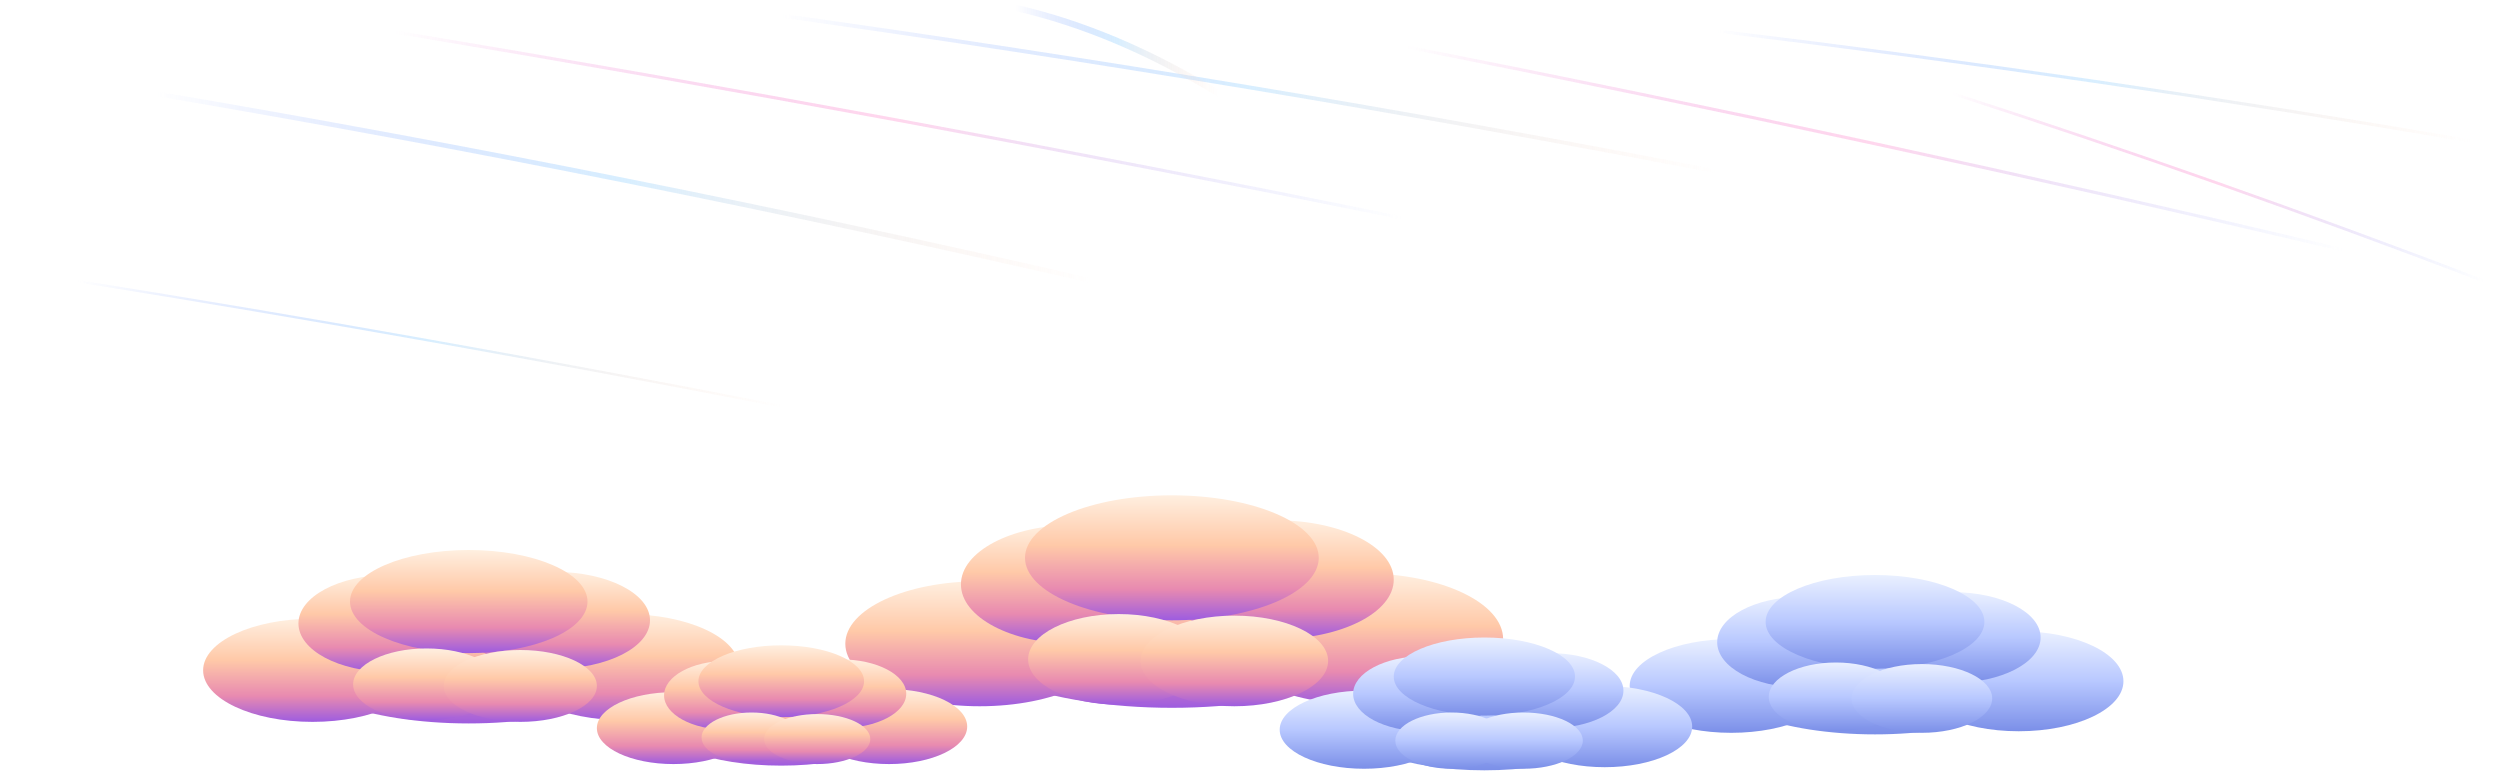
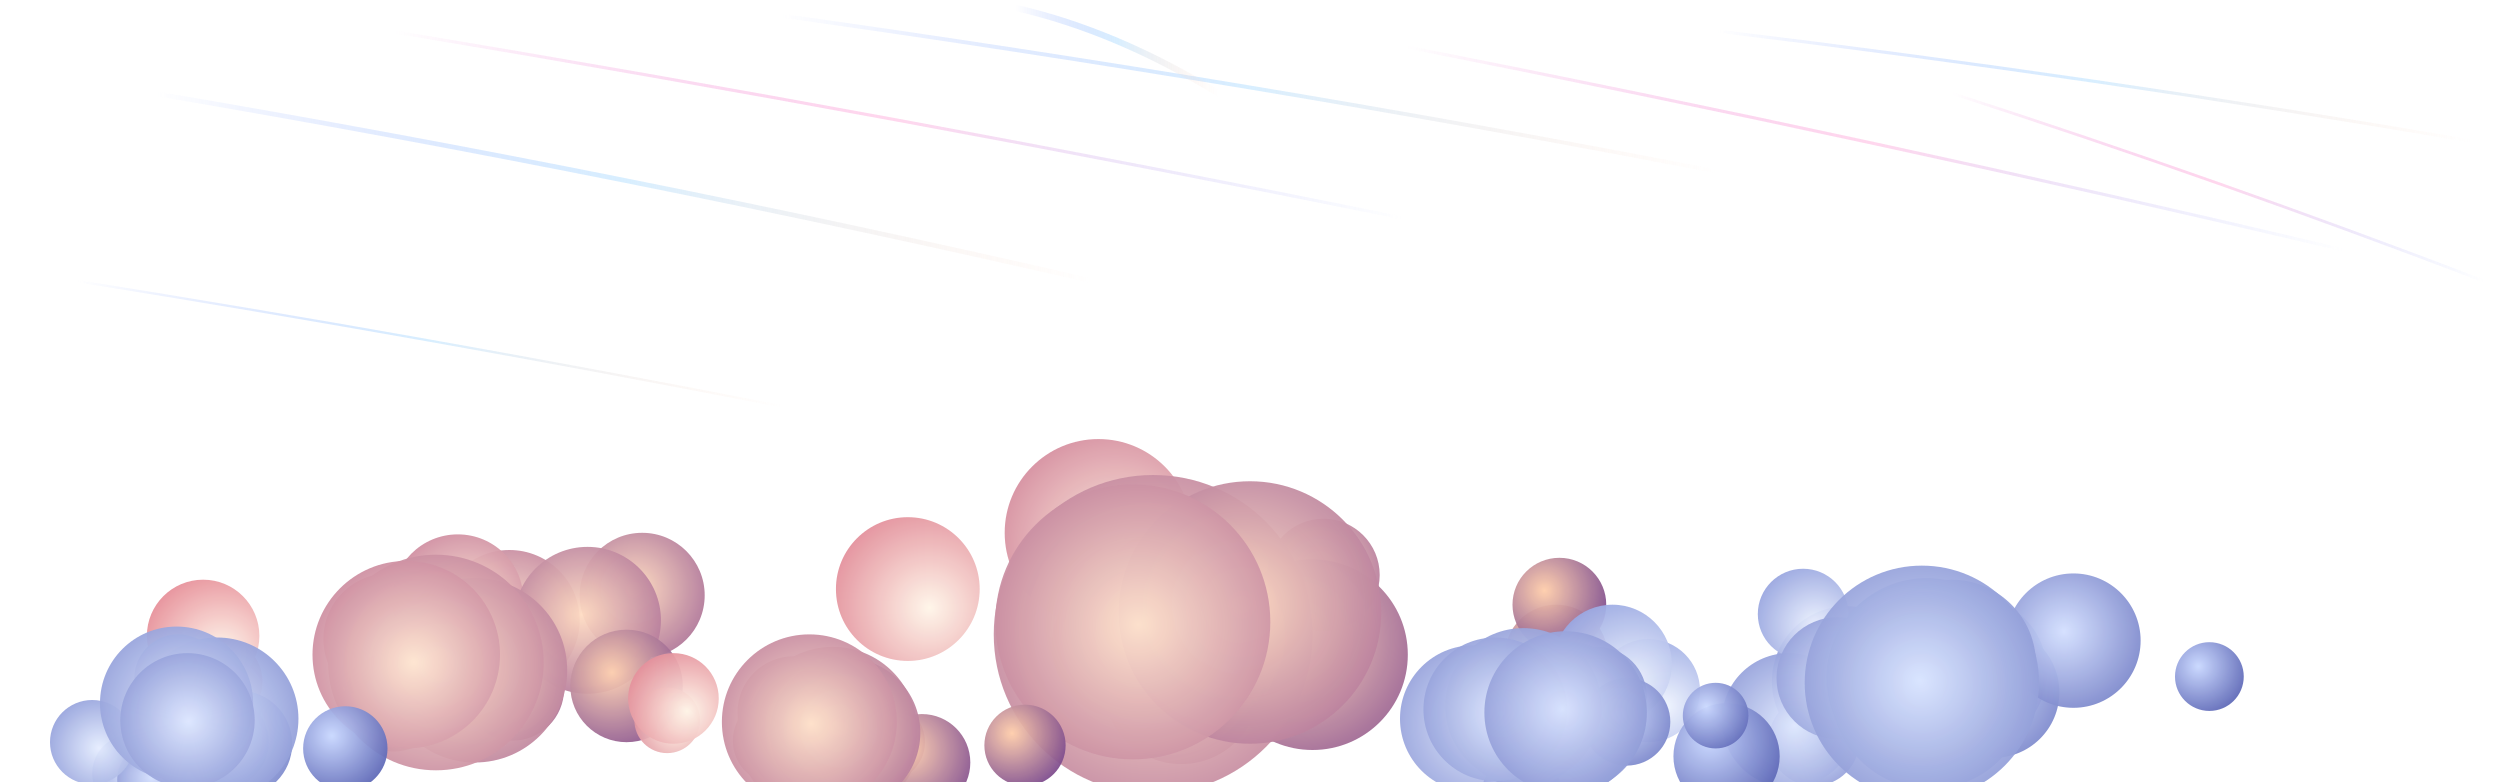
<svg xmlns="http://www.w3.org/2000/svg" width="1600" height="500" viewBox="0 0 1600 500">
  <defs>
-     <linearGradient id="gradCumulusWarm" x1="0" y1="0" x2="0" y2="1">
-       <stop offset="0" stop-color="#FFEFE0" />
-       <stop offset="0.4" stop-color="#FFC9A8" />
-       <stop offset="0.75" stop-color="#E88AB0" />
-       <stop offset="1" stop-color="#9D5CE0" />
-     </linearGradient>
-     <linearGradient id="gradCumulusCool" x1="0" y1="0" x2="0" y2="1">
-       <stop offset="0" stop-color="#EAF0FF" />
-       <stop offset="0.5" stop-color="#B8C8FF" />
-       <stop offset="1" stop-color="#7B8FE8" />
-     </linearGradient>
    <linearGradient id="gradStreak1" x1="0" y1="0" x2="1" y2="0">
      <stop offset="0" stop-color="#8FA8FF" stop-opacity="0" />
      <stop offset="0.5" stop-color="#C9E8FF" stop-opacity="0.9" />
      <stop offset="1" stop-color="#FFD9C4" stop-opacity="0" />
    </linearGradient>
    <linearGradient id="gradStreak2" x1="0" y1="0" x2="1" y2="0">
      <stop offset="0" stop-color="#E356C8" stop-opacity="0" />
      <stop offset="0.5" stop-color="#FFB8E0" stop-opacity="0.7" />
      <stop offset="1" stop-color="#8FA8FF" stop-opacity="0" />
    </linearGradient>
+     <radialGradient id="pg11_0" cx="0.44" cy="0.45" r="0.75">
+       <stop offset="0" stop-color="rgb(255,219,191)" />
+       <stop offset="1" stop-color="rgb(156,93,143)" />
+     </radialGradient>
+     <radialGradient id="pg11_1" cx="0.64" cy="0.62" r="0.75">
+       <stop offset="0" stop-color="rgb(255,244,230)" />
+       <stop offset="1" stop-color="rgb(221,134,149)" />
+     </radialGradient>
+     <radialGradient id="pg11_2" cx="0.51" cy="0.51" r="0.75">
+       <stop offset="0" stop-color="rgb(255,227,204)" />
+       <stop offset="1" stop-color="rgb(177,106,145)" />
+     </radialGradient>
+     <radialGradient id="pg11_3" cx="0.44" cy="0.45" r="0.75">
+       <stop offset="0" stop-color="rgb(255,219,191)" />
+       <stop offset="1" stop-color="rgb(156,93,143)" />
+     </radialGradient>
+     <radialGradient id="pg11_4" cx="0.66" cy="0.65" r="0.75">
+       <stop offset="0" stop-color="rgb(255,247,235)" />
+       <stop offset="1" stop-color="rgb(230,140,150)" />
+     </radialGradient>
+     <radialGradient id="pg11_5" cx="0.57" cy="0.56" r="0.75">
+       <stop offset="0" stop-color="rgb(255,234,216)" />
+       <stop offset="1" stop-color="rgb(197,119,147)" />
+     </radialGradient>
+     <radialGradient id="pg11_6" cx="0.56" cy="0.55" r="0.75">
+       <stop offset="0" stop-color="rgb(255,233,214)" />
+       <stop offset="1" stop-color="rgb(194,117,147)" />
+     </radialGradient>
+     <radialGradient id="pg11_7" cx="0.50" cy="0.50" r="0.75">
+       <stop offset="0" stop-color="rgb(255,226,202)" />
+       <stop offset="1" stop-color="rgb(175,105,145)" />
+     </radialGradient>
+     <radialGradient id="pg11_8" cx="0.46" cy="0.46" r="0.75">
+       <stop offset="0" stop-color="rgb(255,220,194)" />
+       <stop offset="1" stop-color="rgb(160,95,144)" />
+     </radialGradient>
+     <radialGradient id="pg11_9" cx="0.51" cy="0.51" r="0.75">
+       <stop offset="0" stop-color="rgb(255,227,204)" />
+       <stop offset="1" stop-color="rgb(178,107,145)" />
+     </radialGradient>
+     <radialGradient id="pg11_10" cx="0.48" cy="0.48" r="0.75">
+       <stop offset="0" stop-color="rgb(255,223,198)" />
+       <stop offset="1" stop-color="rgb(168,100,144)" />
+     </radialGradient>
+     <radialGradient id="pg11_11" cx="0.37" cy="0.38" r="0.75">
+       <stop offset="0" stop-color="rgb(255,210,177)" />
+       <stop offset="1" stop-color="rgb(132,78,141)" />
+     </radialGradient>
+     <radialGradient id="pg11_12" cx="0.48" cy="0.48" r="0.75">
+       <stop offset="0" stop-color="rgb(255,224,199)" />
+       <stop offset="1" stop-color="rgb(169,101,144)" />
+     </radialGradient>
+     <radialGradient id="pg11_13" cx="0.51" cy="0.51" r="0.75">
+       <stop offset="0" stop-color="rgb(255,228,205)" />
+       <stop offset="1" stop-color="rgb(180,108,145)" />
+     </radialGradient>
+     <radialGradient id="pg11_14" cx="0.54" cy="0.54" r="0.75">
+       <stop offset="0" stop-color="rgb(255,231,211)" />
+       <stop offset="1" stop-color="rgb(189,114,146)" />
+     </radialGradient>
+     <radialGradient id="pg22_0" cx="0.45" cy="0.45" r="0.75">
+       <stop offset="0" stop-color="rgb(255,219,192)" />
+       <stop offset="1" stop-color="rgb(158,94,143)" />
+     </radialGradient>
+     <radialGradient id="pg22_1" cx="0.59" cy="0.58" r="0.75">
+       <stop offset="0" stop-color="rgb(255,238,221)" />
+       <stop offset="1" stop-color="rgb(206,125,148)" />
+     </radialGradient>
+     <radialGradient id="pg22_2" cx="0.50" cy="0.50" r="0.75">
+       <stop offset="0" stop-color="rgb(255,226,203)" />
+       <stop offset="1" stop-color="rgb(175,105,145)" />
+     </radialGradient>
+     <radialGradient id="pg22_3" cx="0.34" cy="0.35" r="0.75">
+       <stop offset="0" stop-color="rgb(255,205,170)" />
+       <stop offset="1" stop-color="rgb(120,70,140)" />
+     </radialGradient>
+     <radialGradient id="pg22_4" cx="0.65" cy="0.63" r="0.75">
+       <stop offset="0" stop-color="rgb(255,245,232)" />
+       <stop offset="1" stop-color="rgb(225,137,150)" />
+     </radialGradient>
+     <radialGradient id="pg22_5" cx="0.46" cy="0.46" r="0.75">
+       <stop offset="0" stop-color="rgb(255,220,194)" />
+       <stop offset="1" stop-color="rgb(160,95,144)" />
+     </radialGradient>
+     <radialGradient id="pg22_6" cx="0.48" cy="0.48" r="0.75">
+       <stop offset="0" stop-color="rgb(255,223,198)" />
+       <stop offset="1" stop-color="rgb(167,100,144)" />
+     </radialGradient>
+     <radialGradient id="pg22_7" cx="0.41" cy="0.41" r="0.75">
+       <stop offset="0" stop-color="rgb(255,214,184)" />
+       <stop offset="1" stop-color="rgb(143,85,142)" />
+     </radialGradient>
+     <radialGradient id="pg22_8" cx="0.34" cy="0.35" r="0.75">
+       <stop offset="0" stop-color="rgb(255,205,170)" />
+       <stop offset="1" stop-color="rgb(120,70,140)" />
+     </radialGradient>
+     <radialGradient id="pg22_9" cx="0.50" cy="0.50" r="0.75">
+       <stop offset="0" stop-color="rgb(255,226,203)" />
+       <stop offset="1" stop-color="rgb(176,106,145)" />
+     </radialGradient>
+     <radialGradient id="pg22_10" cx="0.50" cy="0.50" r="0.75">
+       <stop offset="0" stop-color="rgb(255,226,202)" />
+       <stop offset="1" stop-color="rgb(174,104,145)" />
+     </radialGradient>
+     <radialGradient id="pg22_11" cx="0.47" cy="0.47" r="0.75">
+       <stop offset="0" stop-color="rgb(255,221,196)" />
+       <stop offset="1" stop-color="rgb(163,97,144)" />
+     </radialGradient>
+     <radialGradient id="pg22_12" cx="0.52" cy="0.51" r="0.75">
+       <stop offset="0" stop-color="rgb(255,228,206)" />
+       <stop offset="1" stop-color="rgb(180,108,145)" />
+     </radialGradient>
+     <radialGradient id="pg33_0" cx="0.47" cy="0.48" r="0.75">
+       <stop offset="0" stop-color="rgb(217,228,255)" />
+       <stop offset="1" stop-color="rgb(115,127,199)" />
+     </radialGradient>
+     <radialGradient id="pg33_1" cx="0.66" cy="0.65" r="0.75">
+       <stop offset="0" stop-color="rgb(240,245,255)" />
+       <stop offset="1" stop-color="rgb(150,165,225)" />
+     </radialGradient>
+     <radialGradient id="pg33_2" cx="0.66" cy="0.65" r="0.75">
+       <stop offset="0" stop-color="rgb(240,245,255)" />
+       <stop offset="1" stop-color="rgb(150,165,225)" />
+     </radialGradient>
+     <radialGradient id="pg33_3" cx="0.46" cy="0.47" r="0.75">
+       <stop offset="0" stop-color="rgb(216,227,255)" />
+       <stop offset="1" stop-color="rgb(113,125,197)" />
+     </radialGradient>
+     <radialGradient id="pg33_4" cx="0.54" cy="0.53" r="0.75">
+       <stop offset="0" stop-color="rgb(225,233,255)" />
+       <stop offset="1" stop-color="rgb(127,140,208)" />
+     </radialGradient>
+     <radialGradient id="pg33_5" cx="0.43" cy="0.44" r="0.75">
+       <stop offset="0" stop-color="rgb(211,224,255)" />
+       <stop offset="1" stop-color="rgb(107,118,193)" />
+     </radialGradient>
+     <radialGradient id="pg33_6" cx="0.43" cy="0.43" r="0.75">
+       <stop offset="0" stop-color="rgb(211,223,255)" />
+       <stop offset="1" stop-color="rgb(106,117,192)" />
+     </radialGradient>
+     <radialGradient id="pg33_7" cx="0.63" cy="0.62" r="0.75">
+       <stop offset="0" stop-color="rgb(236,242,255)" />
+       <stop offset="1" stop-color="rgb(144,158,220)" />
+     </radialGradient>
+     <radialGradient id="pg33_8" cx="0.50" cy="0.50" r="0.75">
+       <stop offset="0" stop-color="rgb(220,230,255)" />
+       <stop offset="1" stop-color="rgb(121,133,203)" />
+     </radialGradient>
+     <radialGradient id="pg33_9" cx="0.48" cy="0.49" r="0.75">
+       <stop offset="0" stop-color="rgb(218,229,255)" />
+       <stop offset="1" stop-color="rgb(117,129,200)" />
+     </radialGradient>
+     <radialGradient id="pg33_10" cx="0.34" cy="0.35" r="0.75">
+       <stop offset="0" stop-color="rgb(200,215,255)" />
+       <stop offset="1" stop-color="rgb(90,100,180)" />
+     </radialGradient>
+     <radialGradient id="pg33_11" cx="0.54" cy="0.54" r="0.75">
+       <stop offset="0" stop-color="rgb(225,234,255)" />
+       <stop offset="1" stop-color="rgb(127,140,208)" />
+     </radialGradient>
+     <radialGradient id="pg33_12" cx="0.55" cy="0.54" r="0.75">
+       <stop offset="0" stop-color="rgb(226,234,255)" />
+       <stop offset="1" stop-color="rgb(129,142,209)" />
+     </radialGradient>
+     <radialGradient id="pg33_13" cx="0.49" cy="0.49" r="0.75">
+       <stop offset="0" stop-color="rgb(219,229,255)" />
+       <stop offset="1" stop-color="rgb(118,130,201)" />
+     </radialGradient>
+     <radialGradient id="pg33_14" cx="0.47" cy="0.48" r="0.75">
+       <stop offset="0" stop-color="rgb(217,228,255)" />
+       <stop offset="1" stop-color="rgb(115,127,199)" />
+     </radialGradient>
+     <radialGradient id="pg33_15" cx="0.49" cy="0.49" r="0.75">
+       <stop offset="0" stop-color="rgb(218,229,255)" />
+       <stop offset="1" stop-color="rgb(117,130,201)" />
+     </radialGradient>
+     <radialGradient id="pg44_0" cx="0.63" cy="0.62" r="0.75">
+       <stop offset="0" stop-color="rgb(255,243,229)" />
+       <stop offset="1" stop-color="rgb(220,134,149)" />
+     </radialGradient>
+     <radialGradient id="pg44_1" cx="0.52" cy="0.52" r="0.75">
+       <stop offset="0" stop-color="rgb(255,228,206)" />
+       <stop offset="1" stop-color="rgb(181,109,146)" />
+     </radialGradient>
+     <radialGradient id="pg44_2" cx="0.51" cy="0.51" r="0.75">
+       <stop offset="0" stop-color="rgb(255,227,205)" />
+       <stop offset="1" stop-color="rgb(179,107,145)" />
+     </radialGradient>
+     <radialGradient id="pg44_3" cx="0.53" cy="0.53" r="0.75">
+       <stop offset="0" stop-color="rgb(255,230,209)" />
+       <stop offset="1" stop-color="rgb(186,112,146)" />
+     </radialGradient>
+     <radialGradient id="pg44_4" cx="0.65" cy="0.64" r="0.75">
+       <stop offset="0" stop-color="rgb(255,246,233)" />
+       <stop offset="1" stop-color="rgb(227,138,150)" />
+     </radialGradient>
+     <radialGradient id="pg44_5" cx="0.51" cy="0.51" r="0.75">
+       <stop offset="0" stop-color="rgb(255,228,205)" />
+       <stop offset="1" stop-color="rgb(180,108,145)" />
+     </radialGradient>
+     <radialGradient id="pg44_6" cx="0.42" cy="0.43" r="0.75">
+       <stop offset="0" stop-color="rgb(255,216,187)" />
+       <stop offset="1" stop-color="rgb(149,88,143)" />
+     </radialGradient>
+     <radialGradient id="pg44_7" cx="0.49" cy="0.49" r="0.75">
+       <stop offset="0" stop-color="rgb(255,224,200)" />
+       <stop offset="1" stop-color="rgb(170,102,145)" />
+     </radialGradient>
+     <radialGradient id="pg44_8" cx="0.50" cy="0.50" r="0.75">
+       <stop offset="0" stop-color="rgb(255,226,202)" />
+       <stop offset="1" stop-color="rgb(174,105,145)" />
+     </radialGradient>
+     <radialGradient id="pg44_9" cx="0.42" cy="0.42" r="0.75">
+       <stop offset="0" stop-color="rgb(255,215,186)" />
+       <stop offset="1" stop-color="rgb(147,87,142)" />
+     </radialGradient>
+     <radialGradient id="pg44_10" cx="0.36" cy="0.37" r="0.75">
+       <stop offset="0" stop-color="rgb(255,208,175)" />
+       <stop offset="1" stop-color="rgb(128,75,141)" />
+     </radialGradient>
+     <radialGradient id="pg44_11" cx="0.34" cy="0.35" r="0.75">
+       <stop offset="0" stop-color="rgb(255,205,170)" />
+       <stop offset="1" stop-color="rgb(120,70,140)" />
+     </radialGradient>
+     <radialGradient id="pg44_12" cx="0.48" cy="0.48" r="0.75">
+       <stop offset="0" stop-color="rgb(255,223,198)" />
+       <stop offset="1" stop-color="rgb(167,100,144)" />
+     </radialGradient>
+     <radialGradient id="pg44_13" cx="0.46" cy="0.47" r="0.75">
+       <stop offset="0" stop-color="rgb(255,221,195)" />
+       <stop offset="1" stop-color="rgb(162,97,144)" />
+     </radialGradient>
+     <radialGradient id="pg44_14" cx="0.51" cy="0.51" r="0.75">
+       <stop offset="0" stop-color="rgb(255,227,204)" />
+       <stop offset="1" stop-color="rgb(178,107,145)" />
+     </radialGradient>
+     <radialGradient id="pg55_0" cx="0.48" cy="0.48" r="0.75">
+       <stop offset="0" stop-color="rgb(217,228,255)" />
+       <stop offset="1" stop-color="rgb(116,128,199)" />
+     </radialGradient>
+     <radialGradient id="pg55_1" cx="0.50" cy="0.50" r="0.75">
+       <stop offset="0" stop-color="rgb(220,230,255)" />
+       <stop offset="1" stop-color="rgb(120,132,202)" />
+     </radialGradient>
+     <radialGradient id="pg55_2" cx="0.34" cy="0.35" r="0.75">
+       <stop offset="0" stop-color="rgb(200,215,255)" />
+       <stop offset="1" stop-color="rgb(90,100,180)" />
+     </radialGradient>
+     <radialGradient id="pg55_3" cx="0.47" cy="0.48" r="0.75">
+       <stop offset="0" stop-color="rgb(217,228,255)" />
+       <stop offset="1" stop-color="rgb(115,127,199)" />
+     </radialGradient>
+     <radialGradient id="pg55_4" cx="0.55" cy="0.54" r="0.75">
+       <stop offset="0" stop-color="rgb(226,234,255)" />
+       <stop offset="1" stop-color="rgb(129,142,209)" />
+     </radialGradient>
+     <radialGradient id="pg55_5" cx="0.36" cy="0.37" r="0.75">
+       <stop offset="0" stop-color="rgb(203,217,255)" />
+       <stop offset="1" stop-color="rgb(94,104,183)" />
+     </radialGradient>
+     <radialGradient id="pg55_6" cx="0.42" cy="0.43" r="0.75">
+       <stop offset="0" stop-color="rgb(211,223,255)" />
+       <stop offset="1" stop-color="rgb(106,117,192)" />
+     </radialGradient>
+     <radialGradient id="pg55_7" cx="0.42" cy="0.43" r="0.75">
+       <stop offset="0" stop-color="rgb(210,223,255)" />
+       <stop offset="1" stop-color="rgb(106,117,192)" />
+     </radialGradient>
+     <radialGradient id="pg55_8" cx="0.50" cy="0.50" r="0.75">
+       <stop offset="0" stop-color="rgb(220,230,255)" />
+       <stop offset="1" stop-color="rgb(121,133,203)" />
+     </radialGradient>
+     <radialGradient id="pg55_9" cx="0.52" cy="0.52" r="0.75">
+       <stop offset="0" stop-color="rgb(223,232,255)" />
+       <stop offset="1" stop-color="rgb(124,137,205)" />
+     </radialGradient>
+     <radialGradient id="pg55_10" cx="0.54" cy="0.53" r="0.75">
+       <stop offset="0" stop-color="rgb(225,234,255)" />
+       <stop offset="1" stop-color="rgb(127,140,208)" />
+     </radialGradient>
+     <radialGradient id="pg55_11" cx="0.48" cy="0.48" r="0.75">
+       <stop offset="0" stop-color="rgb(218,228,255)" />
+       <stop offset="1" stop-color="rgb(116,128,200)" />
+     </radialGradient>
+     <radialGradient id="pg66_0" cx="0.50" cy="0.50" r="0.75">
+       <stop offset="0" stop-color="rgb(219,230,255)" />
+       <stop offset="1" stop-color="rgb(119,132,202)" />
+     </radialGradient>
+     <radialGradient id="pg66_1" cx="0.46" cy="0.47" r="0.75">
+       <stop offset="0" stop-color="rgb(216,227,255)" />
+       <stop offset="1" stop-color="rgb(113,125,197)" />
+     </radialGradient>
+     <radialGradient id="pg66_2" cx="0.34" cy="0.35" r="0.75">
+       <stop offset="0" stop-color="rgb(200,215,255)" />
+       <stop offset="1" stop-color="rgb(90,100,180)" />
+     </radialGradient>
+     <radialGradient id="pg66_3" cx="0.43" cy="0.44" r="0.75">
+       <stop offset="0" stop-color="rgb(211,224,255)" />
+       <stop offset="1" stop-color="rgb(107,119,193)" />
+     </radialGradient>
+     <radialGradient id="pg66_4" cx="0.58" cy="0.57" r="0.75">
+       <stop offset="0" stop-color="rgb(230,237,255)" />
+       <stop offset="1" stop-color="rgb(135,149,214)" />
+     </radialGradient>
+     <radialGradient id="pg66_5" cx="0.58" cy="0.57" r="0.75">
+       <stop offset="0" stop-color="rgb(229,237,255)" />
+       <stop offset="1" stop-color="rgb(134,148,213)" />
+     </radialGradient>
+     <radialGradient id="pg66_6" cx="0.49" cy="0.49" r="0.75">
+       <stop offset="0" stop-color="rgb(218,229,255)" />
+       <stop offset="1" stop-color="rgb(118,130,201)" />
+     </radialGradient>
+     <radialGradient id="pg66_7" cx="0.50" cy="0.50" r="0.75">
+       <stop offset="0" stop-color="rgb(220,230,255)" />
+       <stop offset="1" stop-color="rgb(120,132,202)" />
+     </radialGradient>
+     <radialGradient id="pg66_8" cx="0.45" cy="0.45" r="0.75">
+       <stop offset="0" stop-color="rgb(214,225,255)" />
+       <stop offset="1" stop-color="rgb(111,123,196)" />
+     </radialGradient>
+     <radialGradient id="pg66_9" cx="0.49" cy="0.49" r="0.75">
+       <stop offset="0" stop-color="rgb(218,229,255)" />
+       <stop offset="1" stop-color="rgb(117,130,201)" />
+     </radialGradient>
+     <radialGradient id="pg66_10" cx="0.55" cy="0.54" r="0.75">
+       <stop offset="0" stop-color="rgb(226,234,255)" />
+       <stop offset="1" stop-color="rgb(128,142,209)" />
+     </radialGradient>
+     <radialGradient id="pg66_11" cx="0.51" cy="0.51" r="0.75">
+       <stop offset="0" stop-color="rgb(222,231,255)" />
+       <stop offset="1" stop-color="rgb(122,135,204)" />
+     </radialGradient>
  </defs>
  <path d="M100,60 Q400,111 700,180" stroke="url(#gradStreak1)" stroke-width="3" fill="none" stroke-linecap="round" opacity="0.8" />
  <path d="M250,20 Q575,74 900,140" stroke="url(#gradStreak2)" stroke-width="2" fill="none" stroke-linecap="round" opacity="0.8" />
  <path d="M500,10 Q800,52 1100,110" stroke="url(#gradStreak1)" stroke-width="2.5" fill="none" stroke-linecap="round" opacity="0.8" />
  <path d="M900,30 Q1200,89 1500,160" stroke="url(#gradStreak2)" stroke-width="2" fill="none" stroke-linecap="round" opacity="0.8" />
  <path d="M50,180 Q275,216 500,260" stroke="url(#gradStreak1)" stroke-width="1.5" fill="none" stroke-linecap="round" opacity="0.8" />
  <path d="M1100,20 Q1340,49 1580,90" stroke="url(#gradStreak1)" stroke-width="2" fill="none" stroke-linecap="round" opacity="0.8" />
  <path d="M1250,60 Q1420,115 1590,180" stroke="url(#gradStreak2)" stroke-width="1.8" fill="none" stroke-linecap="round" opacity="0.8" />
  <path d="M650,5 Q715,20 780,60" stroke="url(#gradStreak1)" stroke-width="4" fill="none" stroke-linecap="round" opacity="0.8" />
-   <g fill="url(#gradCumulusWarm)">
-     <ellipse cx="300" cy="420" rx="117" ry="43" />
-     <ellipse cx="200" cy="429" rx="70" ry="33" />
-     <ellipse cx="400" cy="427" rx="73" ry="34" />
-     <ellipse cx="249" cy="399" rx="58" ry="31" />
-     <ellipse cx="355" cy="397" rx="61" ry="31" />
-     <ellipse cx="300" cy="385" rx="76" ry="33" />
-     <ellipse cx="273" cy="438" rx="47" ry="23" />
-     <ellipse cx="333" cy="439" rx="49" ry="23" />
-   </g>
-   <g fill="url(#gradCumulusWarm)">
-     <ellipse cx="750" cy="400" rx="144" ry="53" />
-     <ellipse cx="627" cy="412" rx="86" ry="40" />
-     <ellipse cx="873" cy="409" rx="89" ry="42" />
-     <ellipse cx="687" cy="374" rx="72" ry="38" />
-     <ellipse cx="817" cy="371" rx="75" ry="38" />
-     <ellipse cx="750" cy="357" rx="94" ry="40" />
-     <ellipse cx="716" cy="422" rx="58" ry="29" />
-     <ellipse cx="790" cy="423" rx="60" ry="29" />
-   </g>
-   <g fill="url(#gradCumulusCool)">
-     <ellipse cx="1200" cy="430" rx="108" ry="40" />
-     <ellipse cx="1108" cy="439" rx="65" ry="30" />
-     <ellipse cx="1292" cy="436" rx="67" ry="32" />
-     <ellipse cx="1153" cy="411" rx="54" ry="29" />
-     <ellipse cx="1250" cy="408" rx="56" ry="29" />
-     <ellipse cx="1200" cy="398" rx="70" ry="30" />
-     <ellipse cx="1175" cy="446" rx="43" ry="22" />
-     <ellipse cx="1230" cy="447" rx="45" ry="22" />
-   </g>
-   <g fill="url(#gradCumulusWarm)">
-     <ellipse cx="500" cy="460" rx="81" ry="30" />
-     <ellipse cx="431" cy="466" rx="49" ry="23" />
-     <ellipse cx="569" cy="465" rx="50" ry="24" />
-     <ellipse cx="465" cy="445" rx="40" ry="22" />
-     <ellipse cx="538" cy="444" rx="42" ry="22" />
-     <ellipse cx="500" cy="436" rx="53" ry="23" />
-     <ellipse cx="481" cy="472" rx="32" ry="16" />
-     <ellipse cx="523" cy="473" rx="34" ry="16" />
-   </g>
-   <g fill="url(#gradCumulusCool)">
-     <ellipse cx="950" cy="460" rx="90" ry="33" />
-     <ellipse cx="873" cy="467" rx="54" ry="25" />
-     <ellipse cx="1027" cy="465" rx="56" ry="26" />
-     <ellipse cx="911" cy="444" rx="45" ry="24" />
-     <ellipse cx="992" cy="442" rx="47" ry="24" />
-     <ellipse cx="950" cy="433" rx="58" ry="25" />
-     <ellipse cx="929" cy="474" rx="36" ry="18" />
-     <ellipse cx="975" cy="474" rx="38" ry="18" />
+   <g>
+     <circle cx="411" cy="381" r="40" fill="url(#pg11_0)" opacity="0.94" />
+     <circle cx="141" cy="436" r="27" fill="url(#pg11_1)" opacity="0.94" />
+     <circle cx="326" cy="397" r="45" fill="url(#pg11_2)" opacity="0.94" />
+     <circle cx="328" cy="441" r="33" fill="url(#pg11_3)" opacity="0.94" />
+     <circle cx="130" cy="407" r="36" fill="url(#pg11_4)" opacity="0.94" />
+     <circle cx="249" cy="409" r="42" fill="url(#pg11_5)" opacity="0.94" />
+     <circle cx="293" cy="384" r="42" fill="url(#pg11_6)" opacity="0.94" />
+     <circle cx="303" cy="418" r="34" fill="url(#pg11_7)" opacity="0.94" />
+     <circle cx="376" cy="397" r="47" fill="url(#pg11_8)" opacity="0.94" />
+     <circle cx="252" cy="449" r="32" fill="url(#pg11_9)" opacity="0.94" />
+     <circle cx="304" cy="433" r="31" fill="url(#pg11_10)" opacity="0.94" />
+     <circle cx="401" cy="439" r="36" fill="url(#pg11_11)" opacity="0.94" />
+     <circle cx="304" cy="429" r="59" fill="url(#pg11_12)" opacity="0.94" />
+     <circle cx="279" cy="424" r="69" fill="url(#pg11_13)" opacity="0.94" />
+     <circle cx="260" cy="419" r="60" fill="url(#pg11_14)" opacity="0.94" />
+   </g>
+   <g>
+     <circle cx="756" cy="439" r="50" fill="url(#pg22_0)" opacity="0.94" />
+     <circle cx="703" cy="341" r="60" fill="url(#pg22_1)" opacity="0.94" />
+     <circle cx="752" cy="392" r="54" fill="url(#pg22_2)" opacity="0.94" />
+     <circle cx="996" cy="420" r="33" fill="url(#pg22_3)" opacity="0.94" />
+     <circle cx="581" cy="377" r="46" fill="url(#pg22_4)" opacity="0.94" />
+     <circle cx="847" cy="368" r="36" fill="url(#pg22_5)" opacity="0.94" />
+     <circle cx="743" cy="422" r="45" fill="url(#pg22_6)" opacity="0.94" />
+     <circle cx="840" cy="419" r="61" fill="url(#pg22_7)" opacity="0.94" />
+     <circle cx="998" cy="387" r="30" fill="url(#pg22_8)" opacity="0.94" />
+     <circle cx="720" cy="413" r="47" fill="url(#pg22_9)" opacity="0.94" />
+     <circle cx="738" cy="406" r="102" fill="url(#pg22_10)" opacity="0.94" />
+     <circle cx="800" cy="392" r="84" fill="url(#pg22_11)" opacity="0.94" />
+     <circle cx="725" cy="398" r="88" fill="url(#pg22_12)" opacity="0.94" />
+   </g>
+   <g>
+     <circle cx="1235" cy="443" r="54" fill="url(#pg33_0)" opacity="0.94" />
+     <circle cx="1055" cy="442" r="33" fill="url(#pg33_1)" opacity="0.94" />
+     <circle cx="1032" cy="425" r="38" fill="url(#pg33_2)" opacity="0.94" />
+     <circle cx="1262" cy="430" r="48" fill="url(#pg33_3)" opacity="0.94" />
+     <circle cx="1182" cy="436" r="48" fill="url(#pg33_4)" opacity="0.94" />
+     <circle cx="1276" cy="443" r="42" fill="url(#pg33_5)" opacity="0.94" />
+     <circle cx="1327" cy="410" r="43" fill="url(#pg33_6)" opacity="0.94" />
+     <circle cx="1154" cy="393" r="29" fill="url(#pg33_7)" opacity="0.94" />
+     <circle cx="1161" cy="474" r="29" fill="url(#pg33_8)" opacity="0.94" />
+     <circle cx="1249" cy="425" r="54" fill="url(#pg33_9)" opacity="0.94" />
+     <circle cx="1414" cy="433" r="22" fill="url(#pg33_10)" opacity="0.94" />
+     <circle cx="1145" cy="461" r="43" fill="url(#pg33_11)" opacity="0.94" />
+     <circle cx="1176" cy="434" r="39" fill="url(#pg33_12)" opacity="0.94" />
+     <circle cx="1233" cy="434" r="64" fill="url(#pg33_13)" opacity="0.94" />
+     <circle cx="1235" cy="442" r="63" fill="url(#pg33_14)" opacity="0.94" />
+     <circle cx="1230" cy="437" r="75" fill="url(#pg33_15)" opacity="0.94" />
+   </g>
+   <g>
+     <circle cx="427" cy="461" r="21" fill="url(#pg44_0)" opacity="0.94" />
+     <circle cx="498" cy="471" r="27" fill="url(#pg44_1)" opacity="0.94" />
+     <circle cx="513" cy="464" r="41" fill="url(#pg44_2)" opacity="0.94" />
+     <circle cx="508" cy="456" r="36" fill="url(#pg44_3)" opacity="0.94" />
+     <circle cx="431" cy="447" r="29" fill="url(#pg44_4)" opacity="0.94" />
+     <circle cx="497" cy="474" r="28" fill="url(#pg44_5)" opacity="0.94" />
+     <circle cx="554" cy="481" r="32" fill="url(#pg44_6)" opacity="0.94" />
+     <circle cx="516" cy="475" r="42" fill="url(#pg44_7)" opacity="0.94" />
+     <circle cx="533" cy="457" r="30" fill="url(#pg44_8)" opacity="0.94" />
+     <circle cx="567" cy="475" r="25" fill="url(#pg44_9)" opacity="0.94" />
+     <circle cx="590" cy="488" r="31" fill="url(#pg44_10)" opacity="0.94" />
+     <circle cx="656" cy="477" r="26" fill="url(#pg44_11)" opacity="0.94" />
+     <circle cx="533" cy="468" r="54" fill="url(#pg44_12)" opacity="0.94" />
+     <circle cx="541" cy="469" r="48" fill="url(#pg44_13)" opacity="0.94" />
+     <circle cx="518" cy="462" r="56" fill="url(#pg44_14)" opacity="0.94" />
+   </g>
+   <g>
+     <circle cx="1000" cy="460" r="50" fill="url(#pg55_0)" opacity="0.94" />
+     <circle cx="978" cy="462" r="31" fill="url(#pg55_1)" opacity="0.94" />
+     <circle cx="1105" cy="484" r="34" fill="url(#pg55_2)" opacity="0.94" />
+     <circle cx="1022" cy="446" r="32" fill="url(#pg55_3)" opacity="0.94" />
+     <circle cx="943" cy="460" r="47" fill="url(#pg55_4)" opacity="0.94" />
+     <circle cx="1098" cy="458" r="21" fill="url(#pg55_5)" opacity="0.94" />
+     <circle cx="974" cy="509" r="26" fill="url(#pg55_6)" opacity="0.94" />
+     <circle cx="1041" cy="462" r="28" fill="url(#pg55_7)" opacity="0.94" />
+     <circle cx="975" cy="462" r="42" fill="url(#pg55_8)" opacity="0.94" />
+     <circle cx="975" cy="452" r="50" fill="url(#pg55_9)" opacity="0.94" />
+     <circle cx="957" cy="454" r="46" fill="url(#pg55_10)" opacity="0.94" />
+     <circle cx="1002" cy="456" r="52" fill="url(#pg55_11)" opacity="0.94" />
+   </g>
+   <g>
+     <circle cx="84" cy="495" r="25" fill="url(#pg66_0)" opacity="0.94" />
+     <circle cx="99" cy="499" r="24" fill="url(#pg66_1)" opacity="0.94" />
+     <circle cx="221" cy="479" r="27" fill="url(#pg66_2)" opacity="0.94" />
+     <circle cx="153" cy="476" r="34" fill="url(#pg66_3)" opacity="0.94" />
+     <circle cx="114" cy="434" r="28" fill="url(#pg66_4)" opacity="0.94" />
+     <circle cx="59" cy="475" r="27" fill="url(#pg66_5)" opacity="0.94" />
+     <circle cx="138" cy="460" r="29" fill="url(#pg66_6)" opacity="0.94" />
+     <circle cx="131" cy="460" r="22" fill="url(#pg66_7)" opacity="0.94" />
+     <circle cx="142" cy="475" r="30" fill="url(#pg66_8)" opacity="0.94" />
+     <circle cx="139" cy="460" r="52" fill="url(#pg66_9)" opacity="0.94" />
+     <circle cx="113" cy="450" r="49" fill="url(#pg66_10)" opacity="0.94" />
+     <circle cx="120" cy="461" r="43" fill="url(#pg66_11)" opacity="0.94" />
  </g>
</svg>
